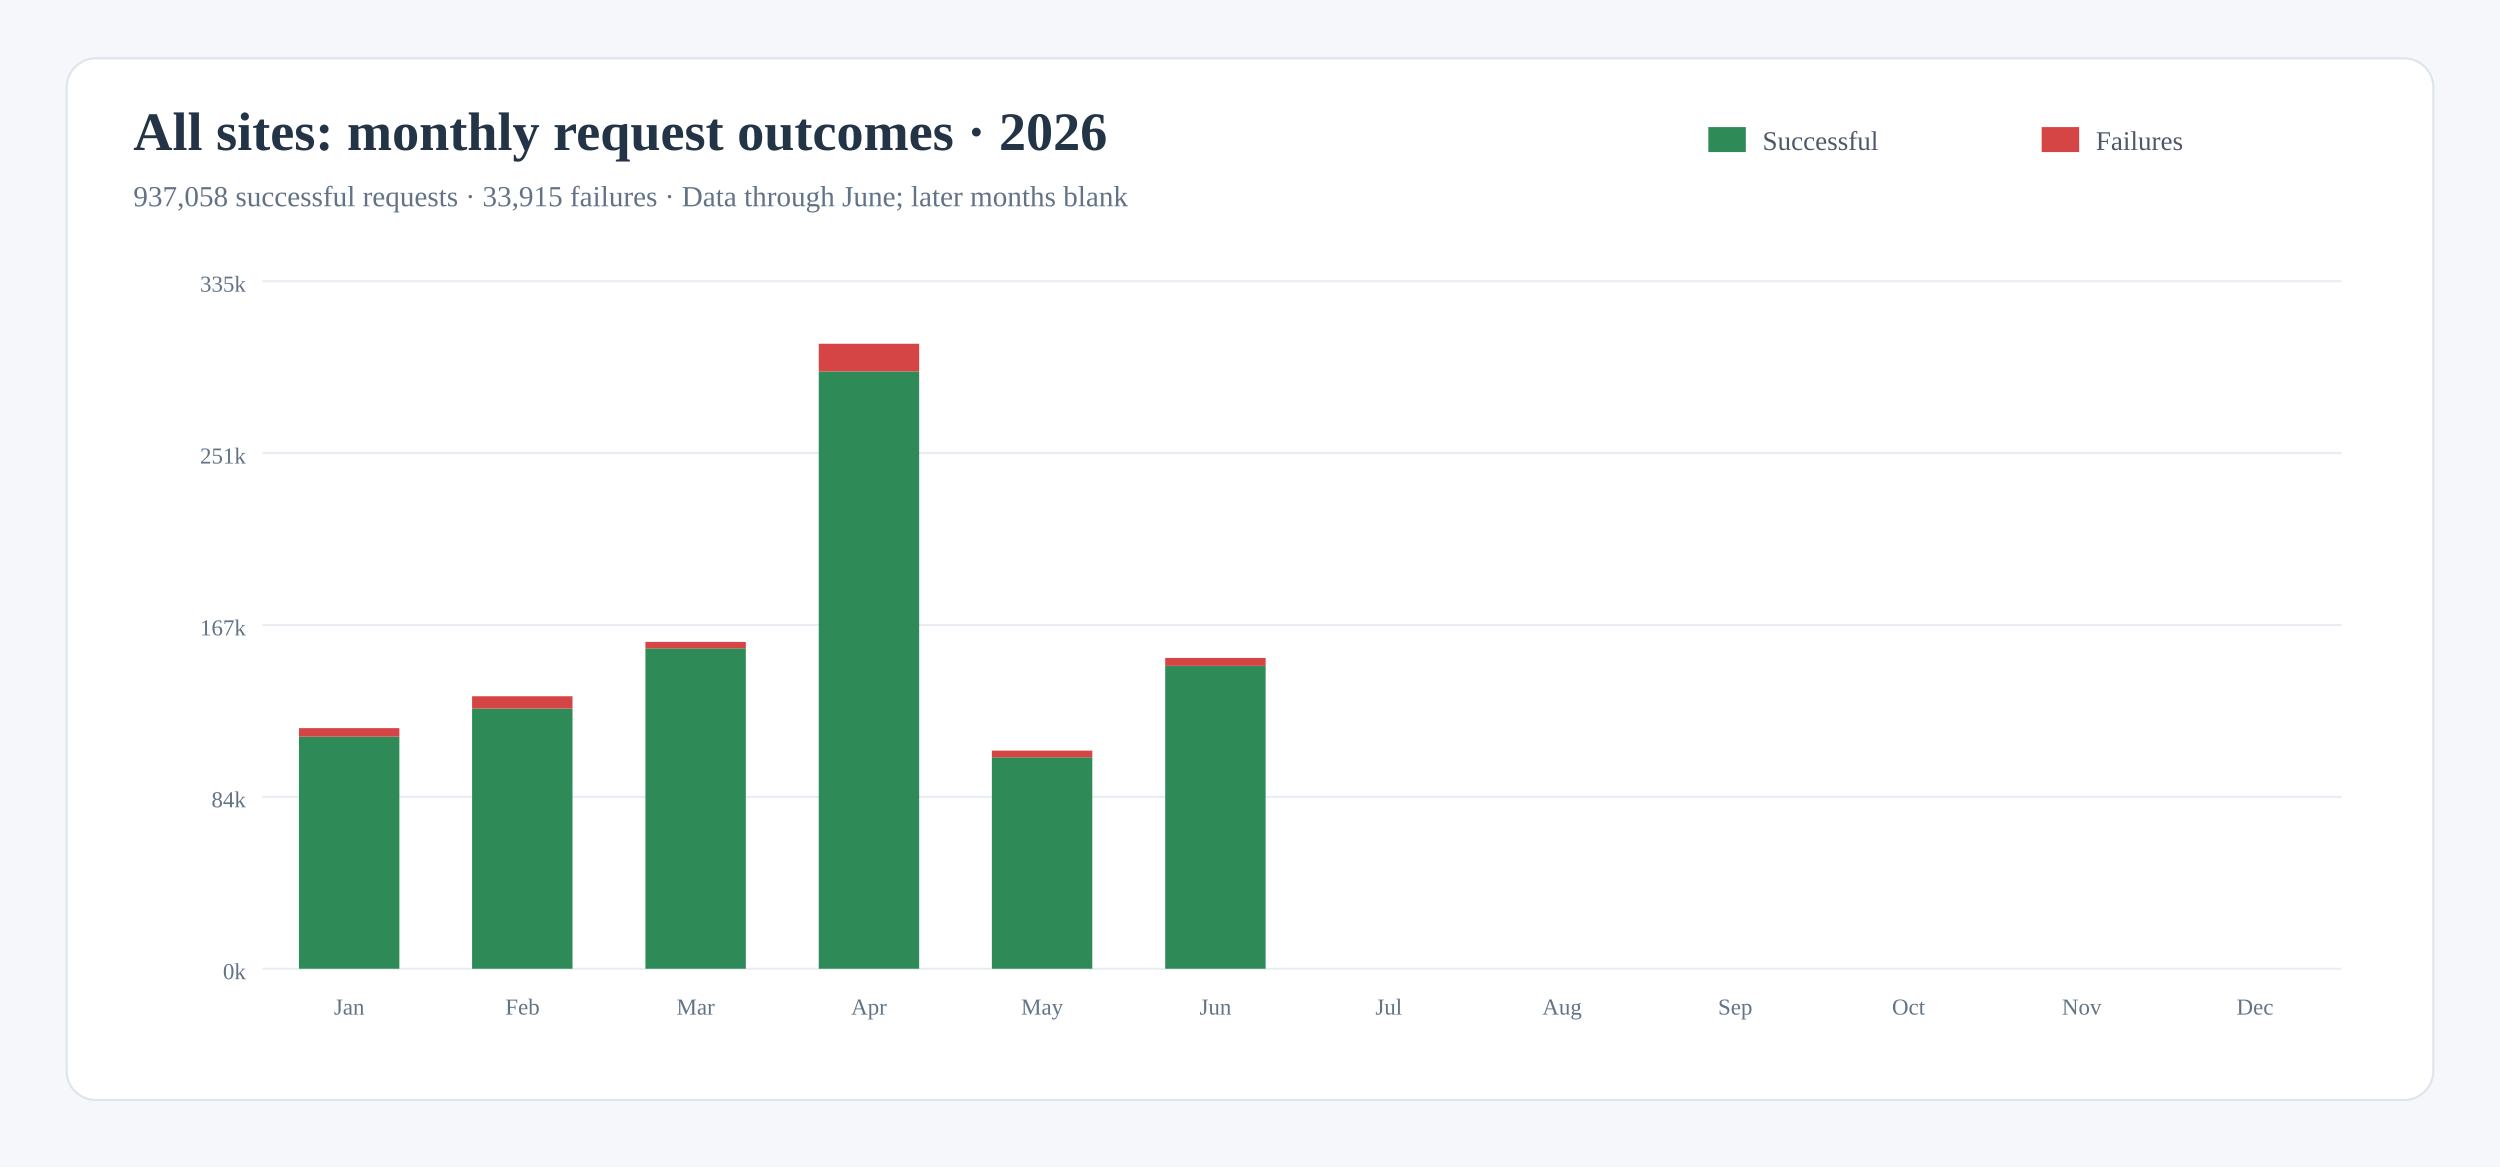
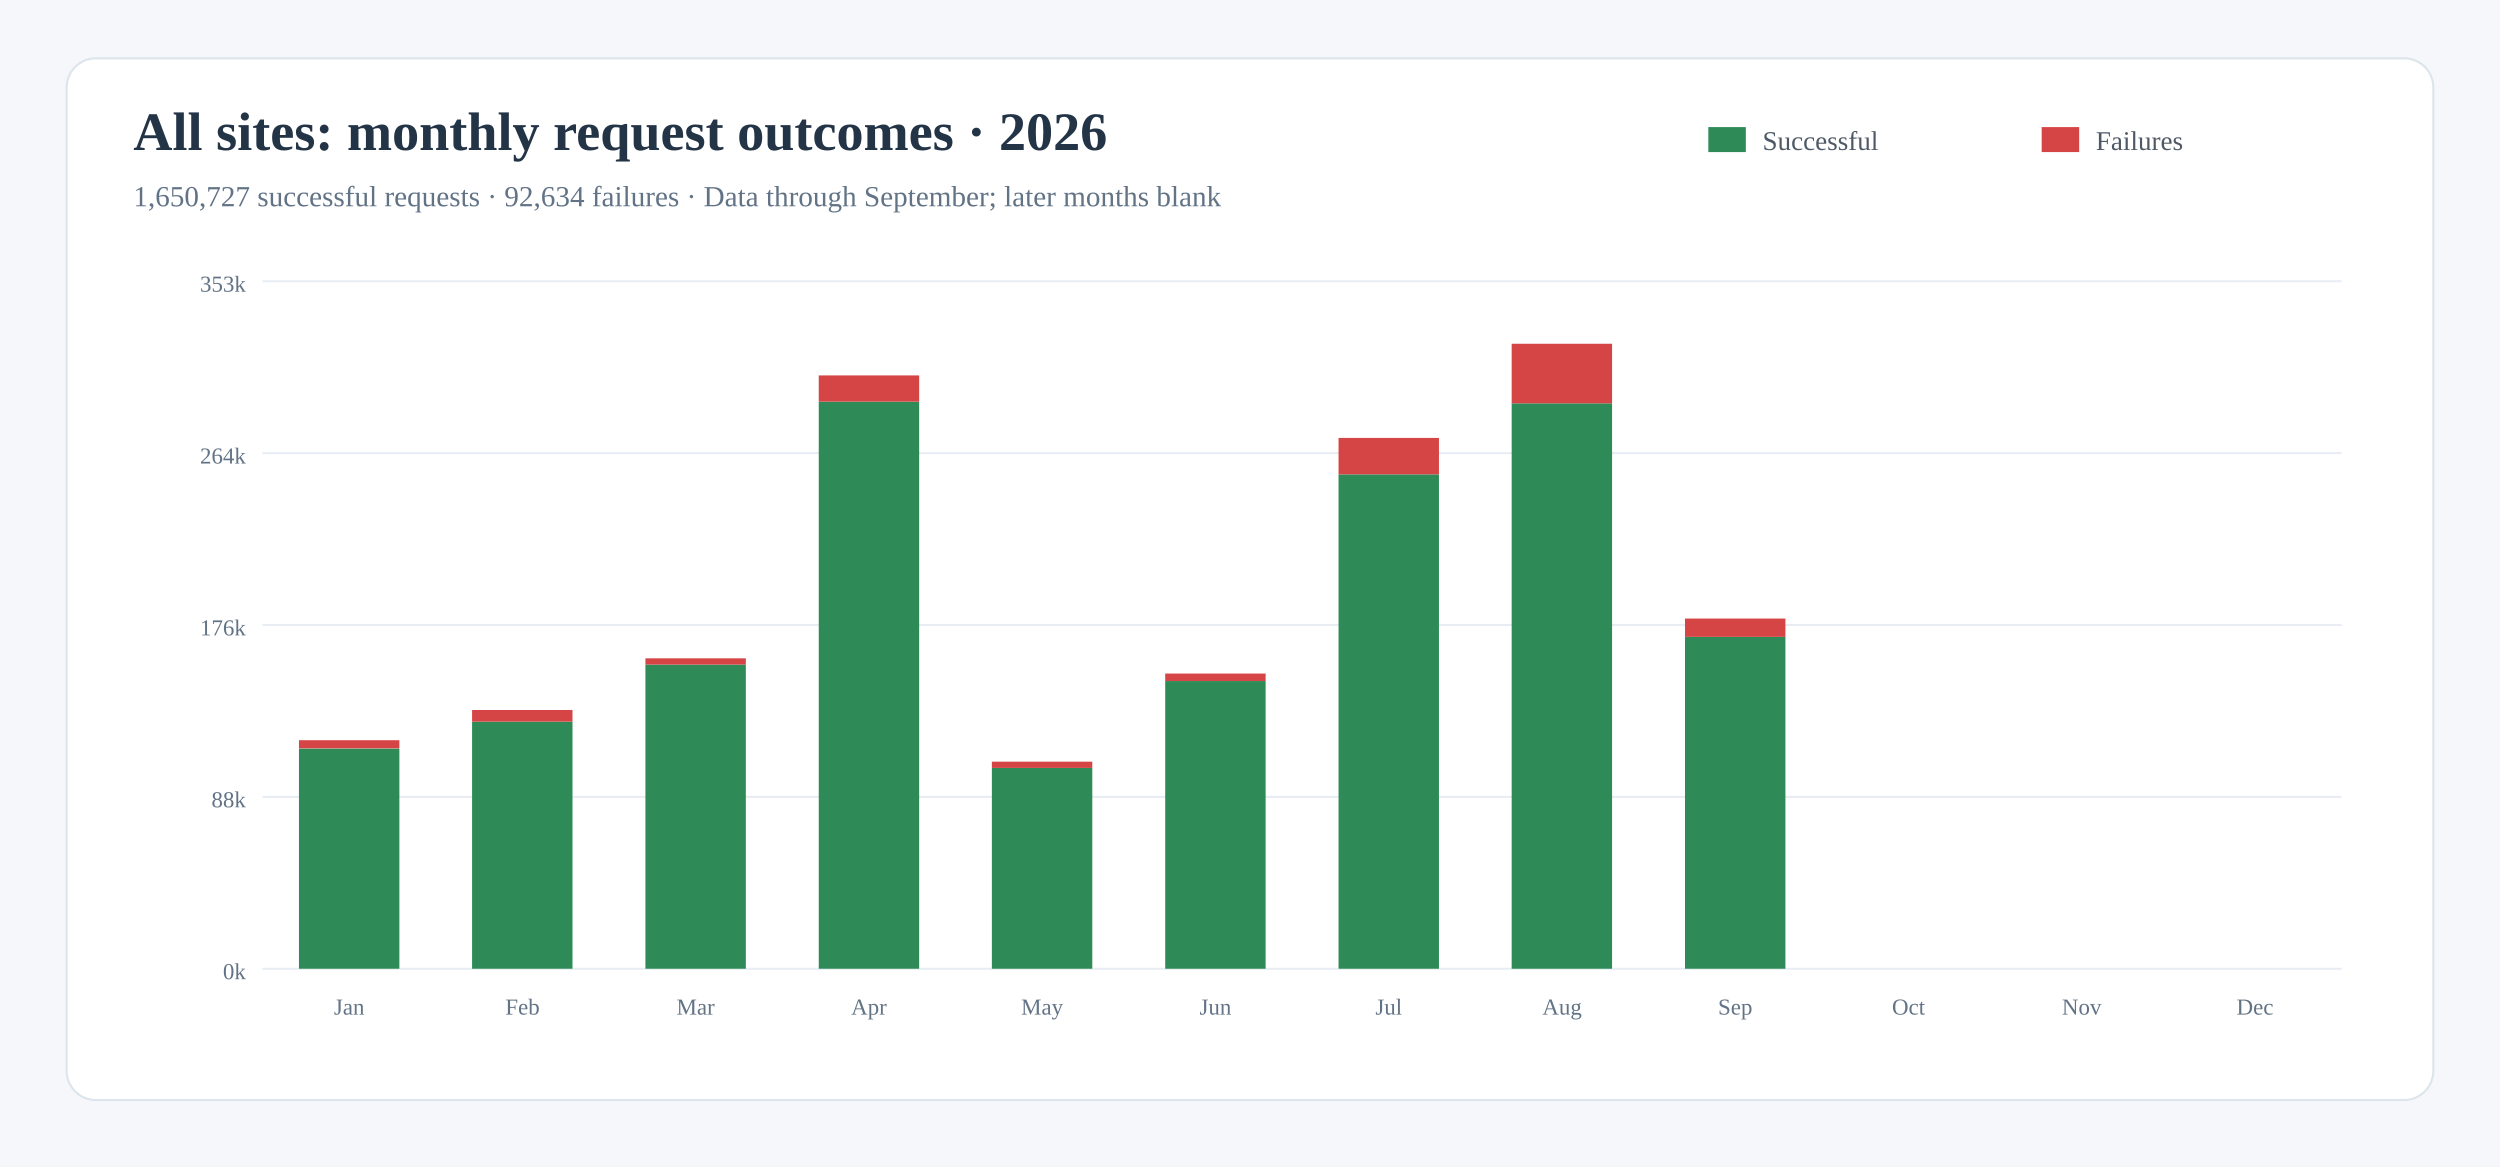
<svg xmlns="http://www.w3.org/2000/svg" width="1200" height="560" viewBox="0 0 1200 560">
  <rect width="100%" height="100%" fill="#f5f7fa" />
  <rect x="32" y="28" width="1136" height="500" rx="14" fill="#fff" stroke="#dce4ec" />
  <text x="64.0" y="72.0" font-size="26" text-anchor="start" fill="#243447" font-weight="700">All sites: monthly request outcomes · 2026</text>
-   <text x="64.0" y="99.0" font-size="14" text-anchor="start" fill="#627386" font-weight="400">937,058 successful requests · 33,915 failures · Data through June; later months blank</text>
+   <text x="64.0" y="99.0" font-size="14" text-anchor="start" fill="#627386" font-weight="400">1,650,727 successful requests · 92,634 failures · Data through September; later months blank</text>
  <line x1="126" y1="465.0" x2="1124" y2="465.0" stroke="#e7edf3" />
  <text x="118.0" y="470.0" font-size="11" text-anchor="end" fill="#627386" font-weight="400">0k</text>
  <line x1="126" y1="382.5" x2="1124" y2="382.5" stroke="#e7edf3" />
-   <text x="118.0" y="387.5" font-size="11" text-anchor="end" fill="#627386" font-weight="400">84k</text>
+   <text x="118.0" y="387.5" font-size="11" text-anchor="end" fill="#627386" font-weight="400">88k</text>
  <line x1="126" y1="300.0" x2="1124" y2="300.0" stroke="#e7edf3" />
-   <text x="118.0" y="305.0" font-size="11" text-anchor="end" fill="#627386" font-weight="400">167k</text>
+   <text x="118.0" y="305.0" font-size="11" text-anchor="end" fill="#627386" font-weight="400">176k</text>
  <line x1="126" y1="217.5" x2="1124" y2="217.5" stroke="#e7edf3" />
-   <text x="118.0" y="222.5" font-size="11" text-anchor="end" fill="#627386" font-weight="400">251k</text>
+   <text x="118.0" y="222.5" font-size="11" text-anchor="end" fill="#627386" font-weight="400">264k</text>
  <line x1="126" y1="135.0" x2="1124" y2="135.0" stroke="#e7edf3" />
-   <text x="118.0" y="140.0" font-size="11" text-anchor="end" fill="#627386" font-weight="400">335k</text>
+   <text x="118.0" y="140.0" font-size="11" text-anchor="end" fill="#627386" font-weight="400">353k</text>
  <text x="167.6" y="487.0" font-size="11" text-anchor="middle" fill="#627386" font-weight="400">Jan</text>
  <text x="250.8" y="487.0" font-size="11" text-anchor="middle" fill="#627386" font-weight="400">Feb</text>
  <text x="333.9" y="487.0" font-size="11" text-anchor="middle" fill="#627386" font-weight="400">Mar</text>
  <text x="417.1" y="487.0" font-size="11" text-anchor="middle" fill="#627386" font-weight="400">Apr</text>
  <text x="500.2" y="487.0" font-size="11" text-anchor="middle" fill="#627386" font-weight="400">May</text>
  <text x="583.4" y="487.0" font-size="11" text-anchor="middle" fill="#627386" font-weight="400">Jun</text>
  <text x="666.6" y="487.0" font-size="11" text-anchor="middle" fill="#627386" font-weight="400">Jul</text>
  <text x="749.8" y="487.0" font-size="11" text-anchor="middle" fill="#627386" font-weight="400">Aug</text>
  <text x="832.9" y="487.0" font-size="11" text-anchor="middle" fill="#627386" font-weight="400">Sep</text>
  <text x="916.1" y="487.0" font-size="11" text-anchor="middle" fill="#627386" font-weight="400">Oct</text>
  <text x="999.2" y="487.0" font-size="11" text-anchor="middle" fill="#627386" font-weight="400">Nov</text>
  <text x="1082.4" y="487.0" font-size="11" text-anchor="middle" fill="#627386" font-weight="400">Dec</text>
-   <rect x="143.5" y="353.6" width="48.2" height="111.4" fill="#2E8B57" />
-   <rect x="143.5" y="349.5" width="48.2" height="4.1" fill="#D64545" />
-   <rect x="226.6" y="340.1" width="48.2" height="124.9" fill="#2E8B57" />
-   <rect x="226.6" y="334.2" width="48.2" height="5.9" fill="#D64545" />
-   <rect x="309.8" y="311.2" width="48.2" height="153.8" fill="#2E8B57" />
-   <rect x="309.8" y="308.1" width="48.2" height="3.1" fill="#D64545" />
-   <rect x="393.0" y="178.3" width="48.2" height="286.7" fill="#2E8B57" />
-   <rect x="393.0" y="165.0" width="48.2" height="13.3" fill="#D64545" />
-   <rect x="476.1" y="363.5" width="48.2" height="101.5" fill="#2E8B57" />
-   <rect x="476.1" y="360.3" width="48.2" height="3.2" fill="#D64545" />
-   <rect x="559.3" y="319.5" width="48.2" height="145.5" fill="#2E8B57" />
-   <rect x="559.3" y="315.8" width="48.2" height="3.8" fill="#D64545" />
+   <rect x="143.5" y="359.3" width="48.2" height="105.7" fill="#2E8B57" />
+   <rect x="143.5" y="355.3" width="48.2" height="3.9" fill="#D64545" />
+   <rect x="226.6" y="346.4" width="48.2" height="118.6" fill="#2E8B57" />
+   <rect x="226.6" y="340.8" width="48.2" height="5.6" fill="#D64545" />
+   <rect x="309.8" y="319.0" width="48.2" height="146.0" fill="#2E8B57" />
+   <rect x="309.8" y="316.0" width="48.2" height="3.0" fill="#D64545" />
+   <rect x="393.0" y="192.8" width="48.2" height="272.2" fill="#2E8B57" />
+   <rect x="393.0" y="180.2" width="48.2" height="12.6" fill="#D64545" />
+   <rect x="476.1" y="368.6" width="48.2" height="96.4" fill="#2E8B57" />
+   <rect x="476.1" y="365.6" width="48.2" height="3.0" fill="#D64545" />
+   <rect x="559.3" y="326.9" width="48.2" height="138.1" fill="#2E8B57" />
+   <rect x="559.3" y="323.3" width="48.2" height="3.6" fill="#D64545" />
+   <rect x="642.5" y="227.7" width="48.2" height="237.3" fill="#2E8B57" />
+   <rect x="642.5" y="210.2" width="48.2" height="17.5" fill="#D64545" />
+   <rect x="725.6" y="193.6" width="48.2" height="271.4" fill="#2E8B57" />
+   <rect x="725.6" y="165.0" width="48.2" height="28.6" fill="#D64545" />
+   <rect x="808.8" y="305.7" width="48.2" height="159.3" fill="#2E8B57" />
+   <rect x="808.8" y="296.9" width="48.2" height="8.8" fill="#D64545" />
  <rect x="820" y="61" width="18" height="12" fill="#2E8B57" />
  <text x="846.0" y="72.0" font-size="13" text-anchor="start" fill="#4d5966" font-weight="400">Successful</text>
  <rect x="980" y="61" width="18" height="12" fill="#D64545" />
  <text x="1006.0" y="72.0" font-size="13" text-anchor="start" fill="#4d5966" font-weight="400">Failures</text>
</svg>
